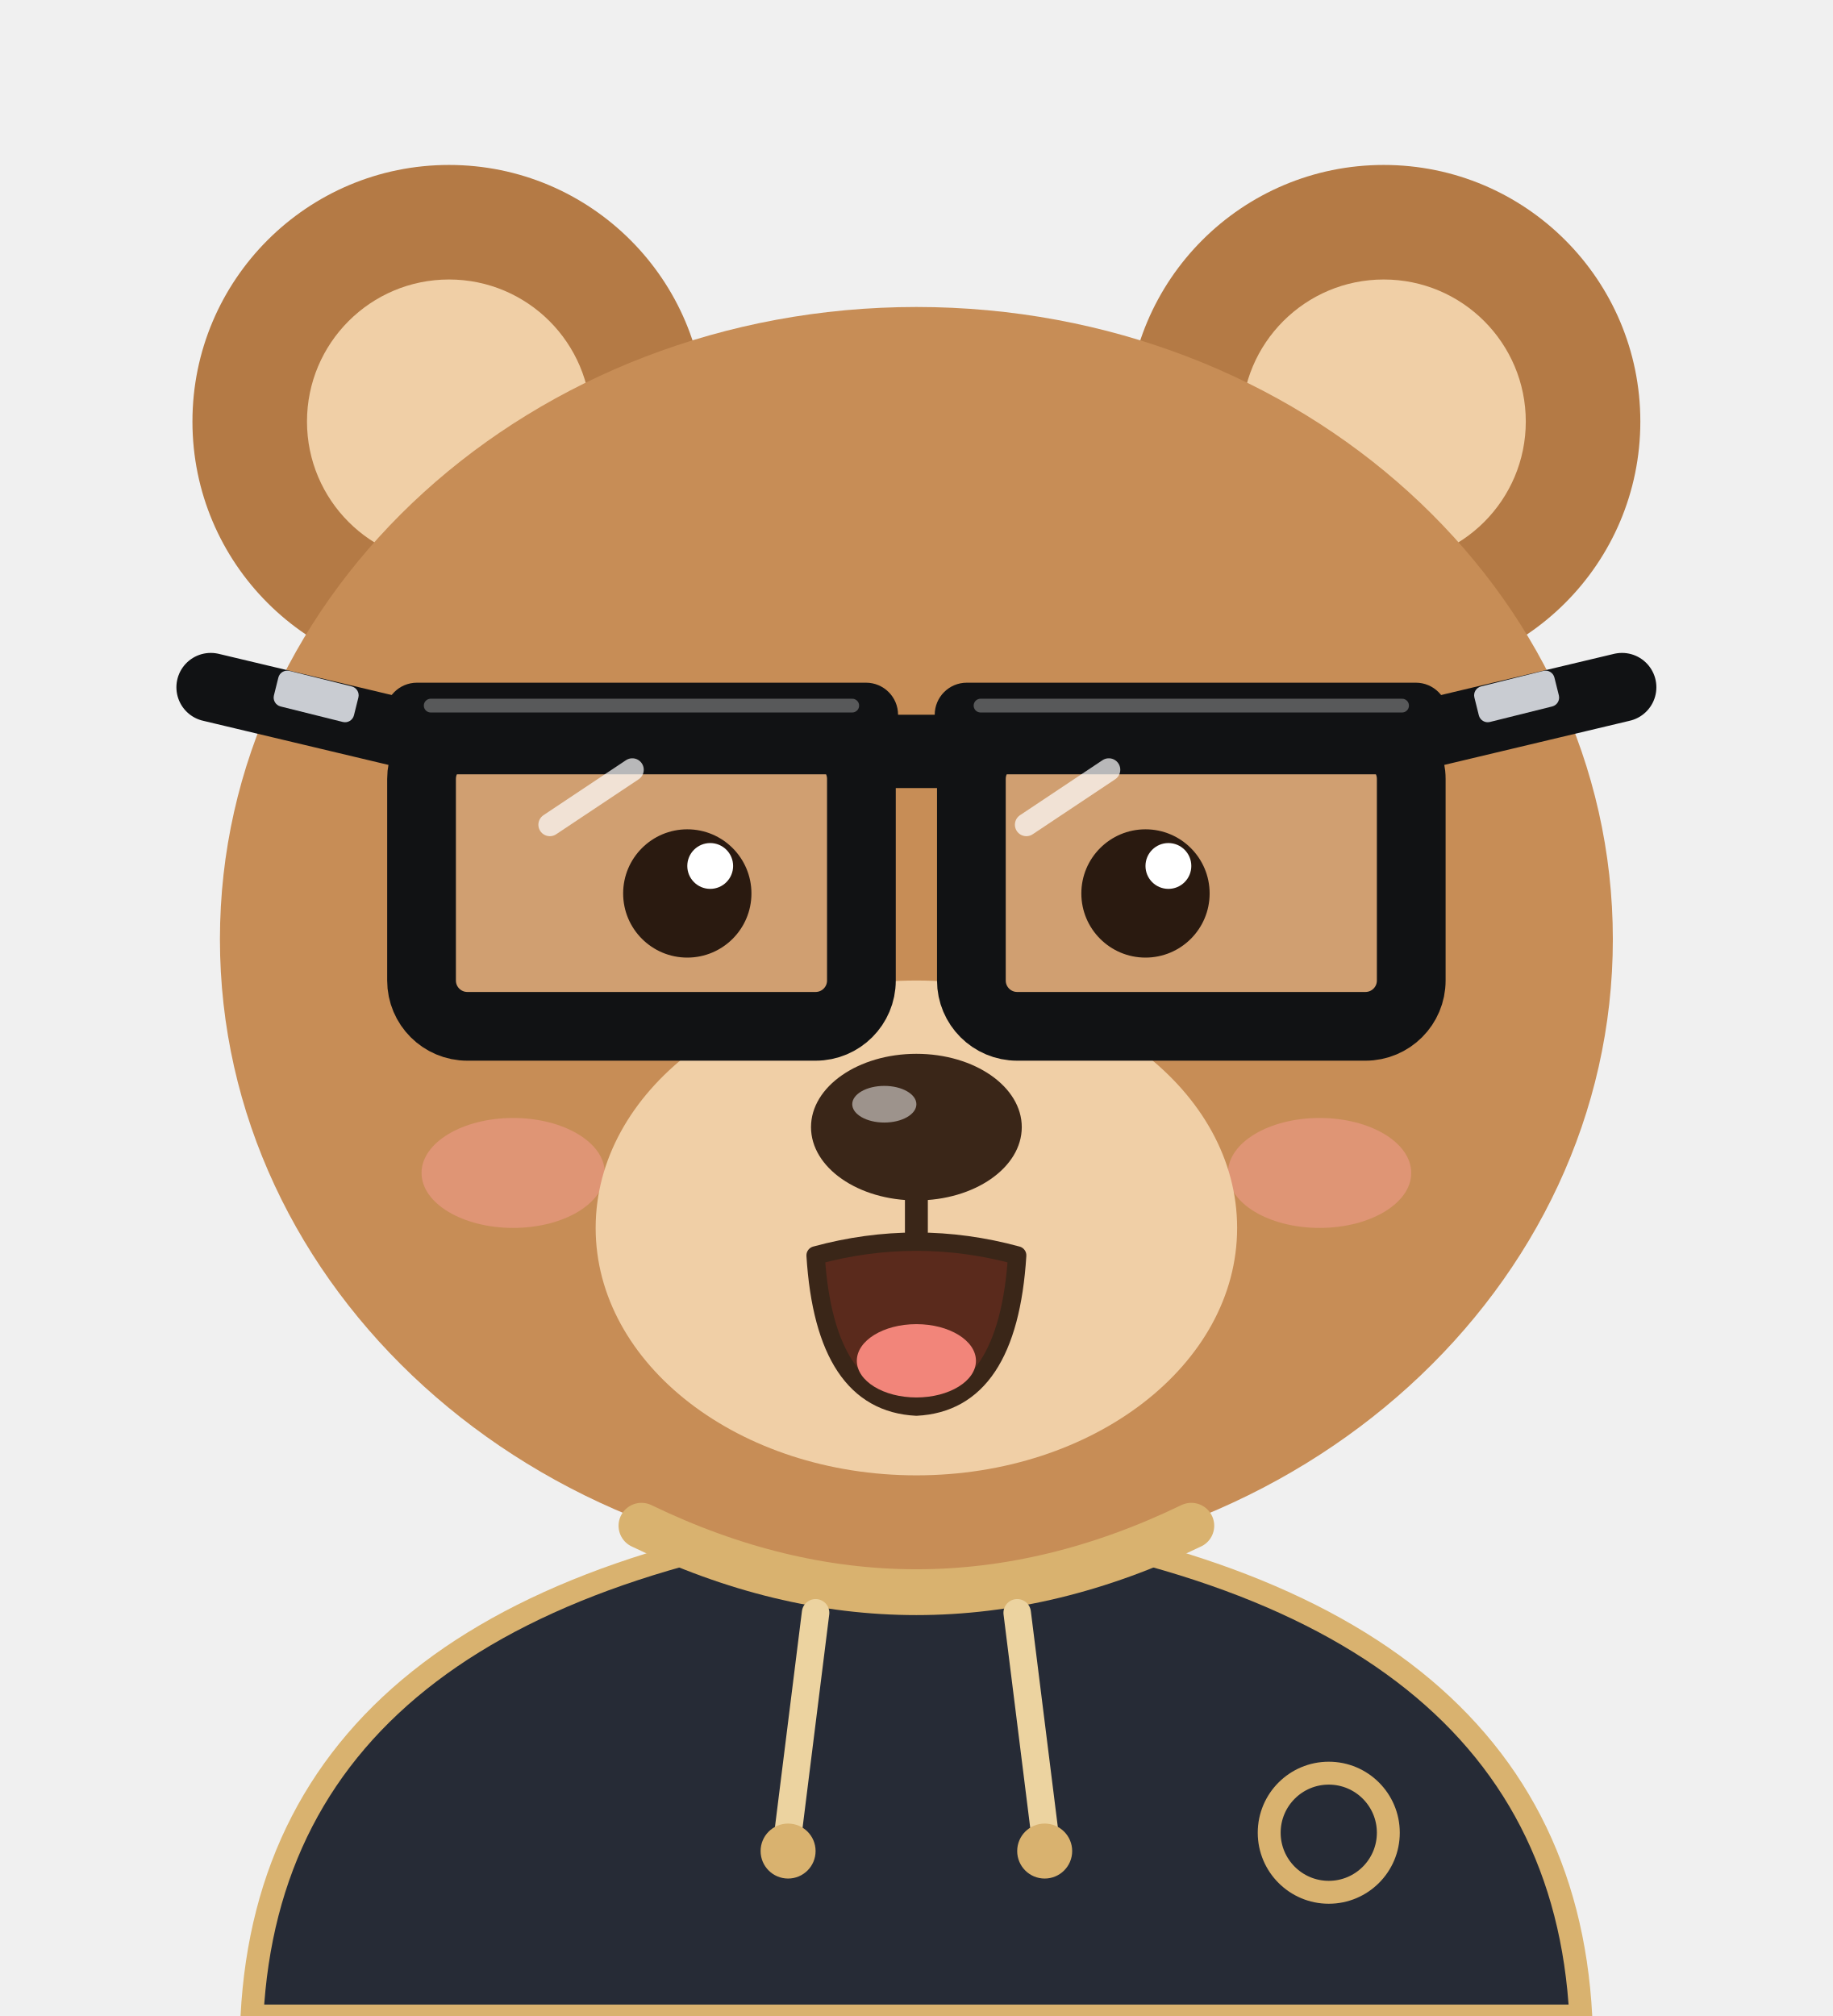
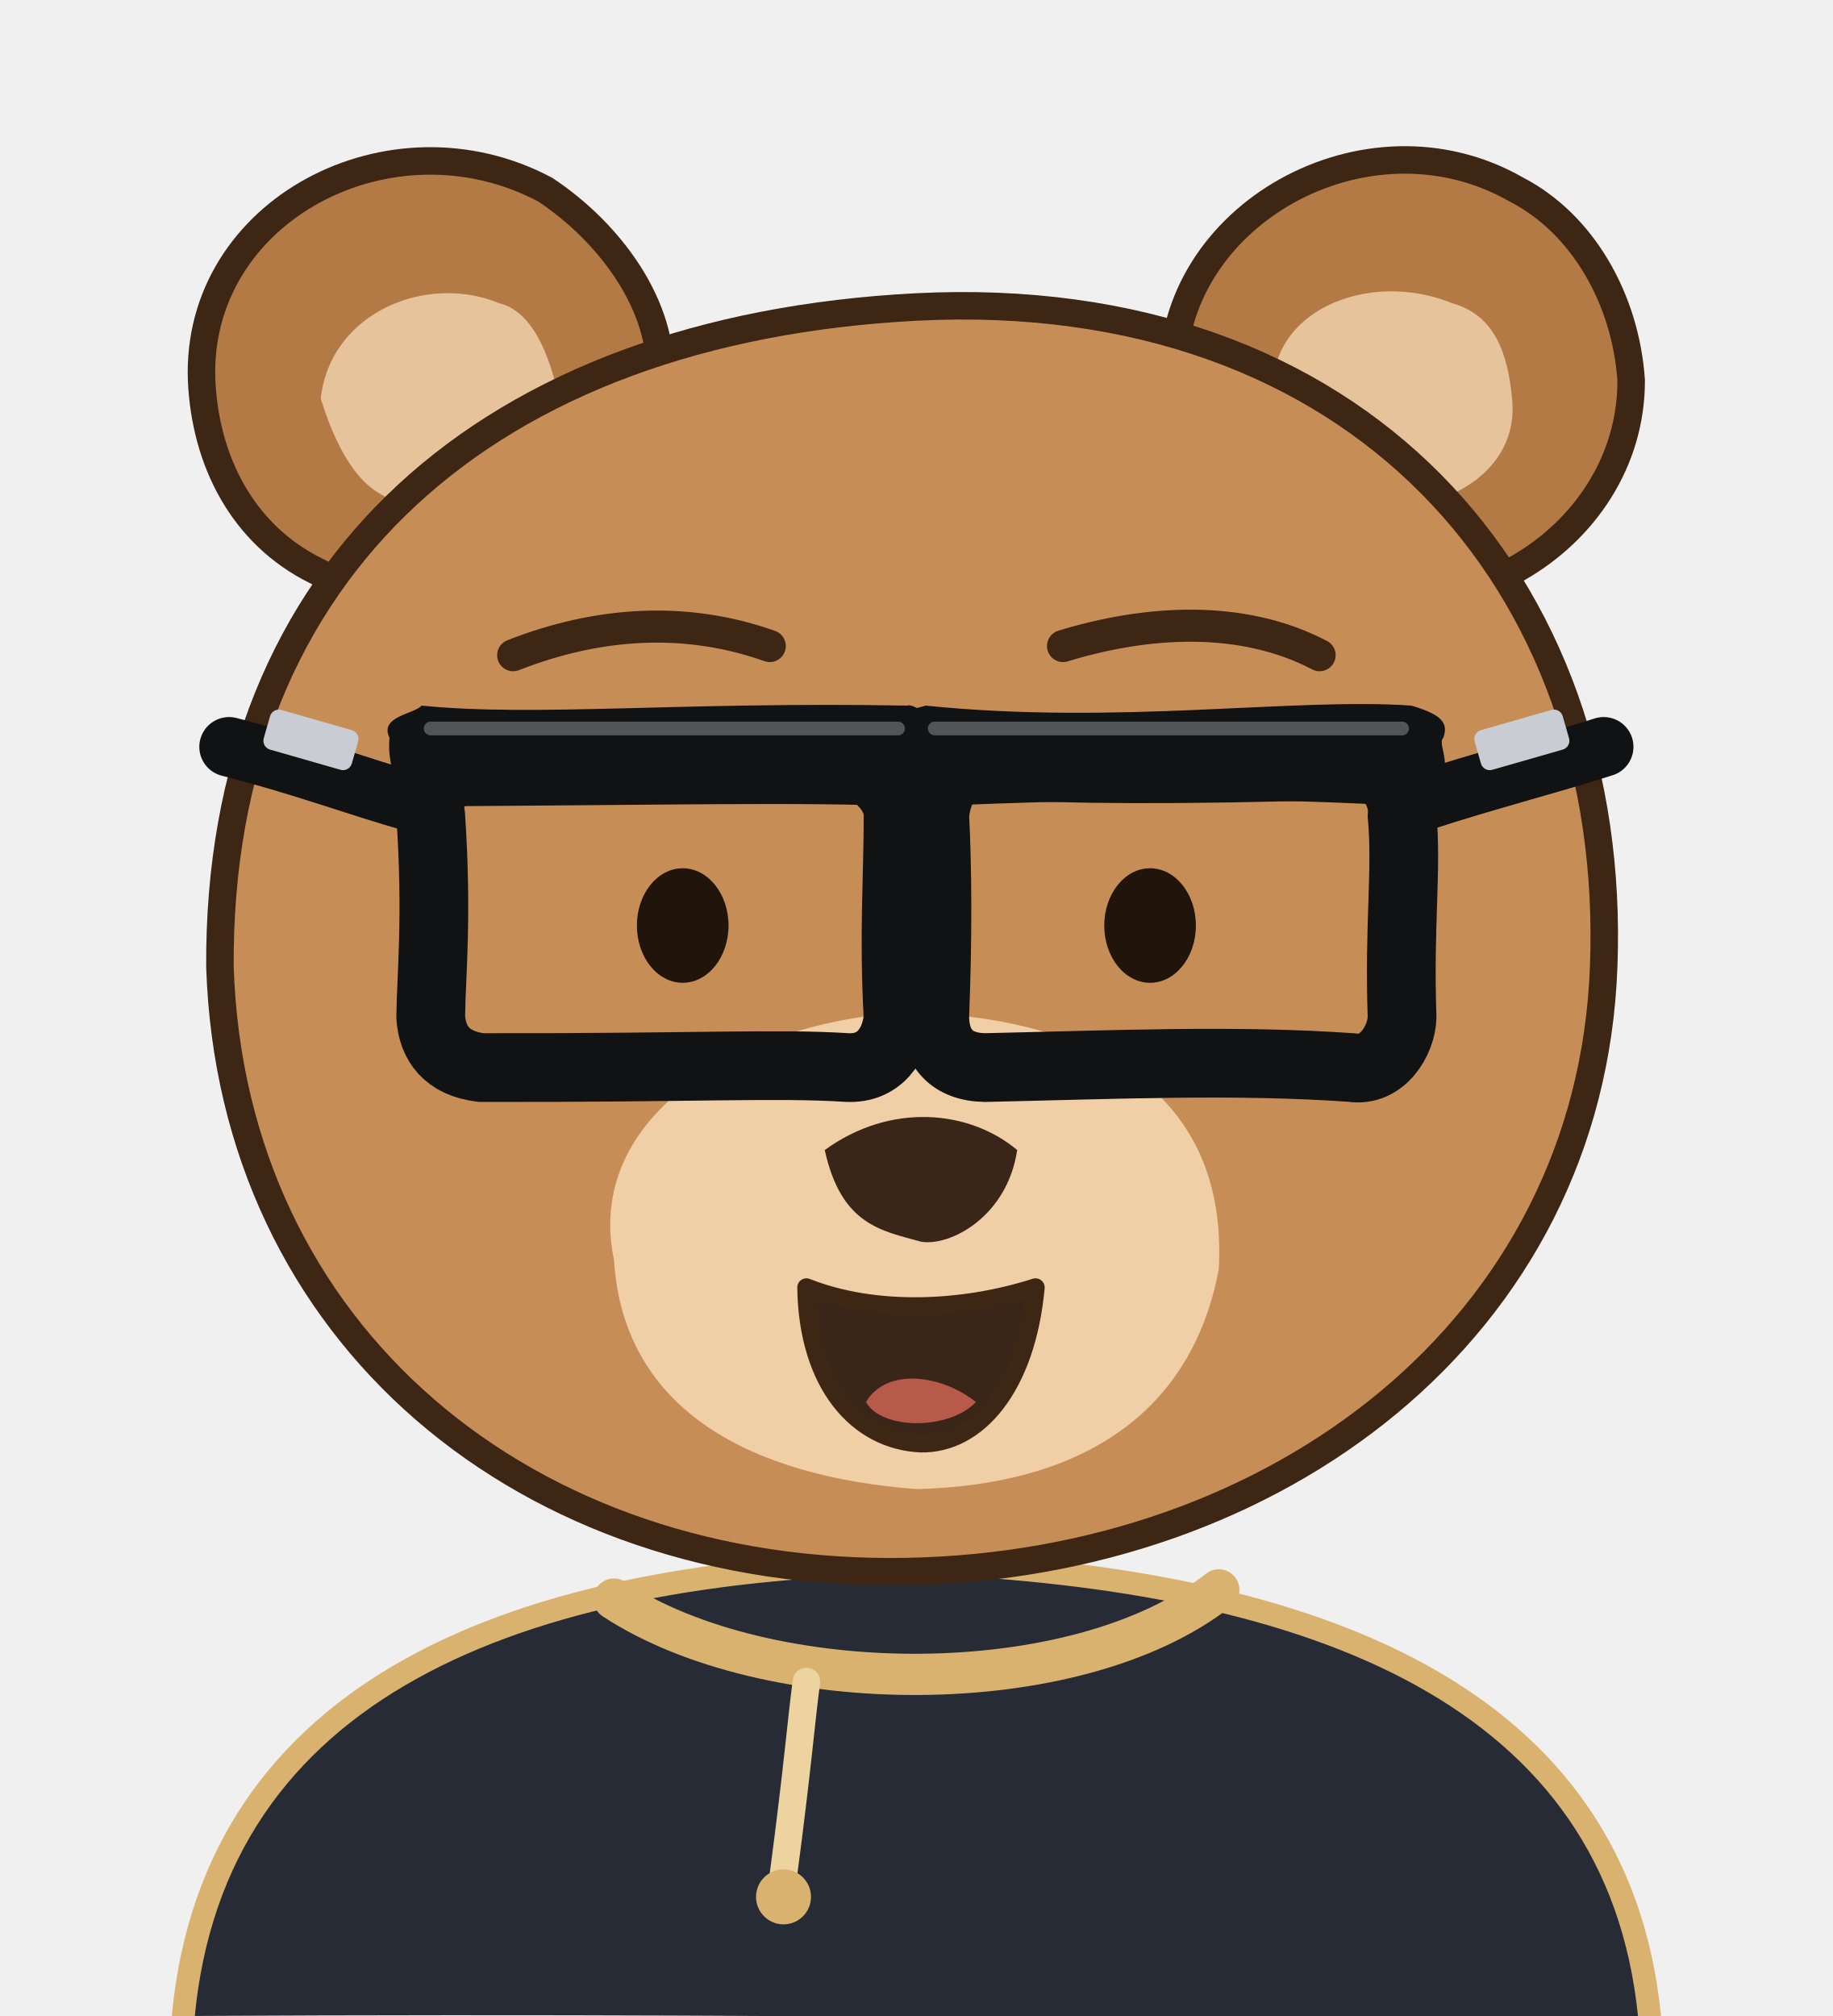
<svg xmlns="http://www.w3.org/2000/svg" viewBox="0 0 400 440" width="800" height="880">
  <style>
    .oreille { transform-box: fill-box; transform-origin: 50% 88%; animation: oreille 7s ease-in-out infinite; }
    .oreille.droite { animation-delay: 0.18s; }
    .oeil { transform-box: fill-box; transform-origin: 50% 50%; animation: cligne 5.2s infinite; }
    @keyframes cligne { 0%, 92%, 100% { transform: scaleY(1); } 95.5% { transform: scaleY(0.08); } }
    @keyframes oreille { 0%, 84%, 100% { transform: rotate(0deg); } 89% { transform: rotate(-8deg); } 94% { transform: rotate(5deg); } }
    @media (prefers-reduced-motion: reduce) { .oreille, .oeil { animation: none; } }
  </style>
-   <g class="oreille">
-     <circle cx="98" cy="92" r="56" fill="#b47a45" />
-     <circle cx="98" cy="92" r="31" fill="#f0cfa6" />
+   <g transform="translate(-56 -51)">
+     <path d="M96 491 C102 420.4, 169.8 395.8, 256 392 C342.4 396, 407.7 422.2, 416 491 C338 493.1, 261.4 490.1, 96 491" fill="#262b36" />
+     <path d="M96 491 C102.8 419.6, 168.4 393.3, 256 392 M256 392 C343.4 395.6, 409 421, 416 491" fill="none" stroke="#d9b26f" stroke-width="5" stroke-linecap="round" stroke-linejoin="round" />
+     <path d="M190 400 C223.4 422, 290.9 422.5, 322 398" fill="none" stroke="#d9b26f" stroke-width="9" stroke-linecap="round" stroke-linejoin="round" />
+     <path d="M232 418 C230.8 427.1, 230.1 436.6, 227 460" fill="none" stroke="#ecd3a0" stroke-width="6" stroke-linecap="round" stroke-linejoin="round" />
+     <circle cx="227" cy="465" r="6" fill="#d9b26f" />
+     <g class="oreille">
+       <g>
+         <path d="M100 134 C101.9 96.1, 138.8 75, 175 92.4 C190.3 100.9, 201 113.8, 200 134 C200.1 170.7, 158.3 191.9, 125 175.6 C112 169.3, 97.3 154.1, 100 134 C100 134, 100 134, 100 134" fill="#b47a45" />
+         <path d="M100 134 C98.6 96.9, 141.4 74.5, 175 92.4 M175 92.4 C189.2 101.8, 201.1 118, 200 134 M200 134 C200.9 170.6, 158.2 192.9, 125 175.6 M125 175.6 C109 167.7, 100.8 151.7, 100 134 M100 134 C100 134, 100 134, 100 134" fill="none" stroke="#3d2614" stroke-width="6" stroke-linecap="round" stroke-linejoin="round" />
+       </g>
+       <path d="M126 138 C128.1 119.1, 149.2 110.6, 165 117.2 C173.3 119.2, 176.6 131.5, 178 138 C179.1 157.6, 158.6 170.6, 139 158.8 C131.8 154.8, 127.9 144, 126 138 C126 138, 126 138, 126 138" fill="#e6c39a" />
+     </g>
+     <g class="oreille droite">
+       <g>
+         <path d="M312 134 C308.8 97.2, 350.6 71.6, 387 92.4 C403.9 101, 412.9 113.9, 412 134 C413.1 168.4, 367.3 195.6, 337 175.6 C323.6 169.6, 309.7 148.6, 312 134 C312 134, 312 134, 312 134" fill="#b47a45" />
+         <path d="M312 134 C310.9 98.1, 354.3 73.6, 387 92.4 M387 92.4 C401.5 99.9, 410.8 116.4, 412 134 M412 134 C412.1 169.4, 370.9 194.1, 337 175.6 M337 175.6 C320.9 167.2, 311.3 152.4, 312 134 M312 134 C312 134, 312 134, 312 134" fill="none" stroke="#3d2614" stroke-width="6" stroke-linecap="round" stroke-linejoin="round" />
+       </g>
+       <path d="M334 138 C331.9 119.2, 354.4 109.6, 373 117.2 C382.2 119.8, 385.1 128.1, 386 138 C388.1 157.2, 363.3 166.8, 347 158.8 C338.8 156.4, 333.5 145.9, 334 138 C334 138, 334 138, 334 138" fill="#e6c39a" />
+     </g>
+     <g>
+       <path d="M256 118 C354.8 111.7, 408.1 180.1, 406 262 C400.7 340, 335.5 395, 254 394 C170.1 397.9, 103 342.7, 104 262 C100.3 174.5, 164.6 121.2, 256 118 C256 118, 256 118, 256 118" fill="#c78d56" />
+       <path d="M256 118 C352.3 113.1, 409.2 177.9, 406 262 M406 262 C403.1 341, 334.5 392.5, 254 394 M254 394 C170.7 395.6, 106.6 342.1, 104 262 M104 262 C103.5 174.5, 162.9 122.8, 256 118 M256 118 C256 118, 256 118, 256 118" fill="none" stroke="#3d2614" stroke-width="6" stroke-linecap="round" stroke-linejoin="round" />
+     </g>
+     <path d="M190 326 C183 292.5, 222.3 272.5, 256 272 C295 273.4, 324.1 289.7, 322 328 C315.8 361, 290 375.2, 256 376 C220.6 373.3, 192.1 359.3, 190 326 C190 326, 190 326, 190 326" fill="#f0cfa6" />
+     <path d="M168 194 C186.6 186.7, 205.7 185.5, 224 192" fill="none" stroke="#3d2614" stroke-width="7" stroke-linecap="round" stroke-linejoin="round" />
+     <path d="M288 192 C306.3 186.4, 327 185.1, 344 194" fill="none" stroke="#3d2614" stroke-width="7" stroke-linecap="round" stroke-linejoin="round" />
+     <g class="oeil">
+       <ellipse cx="205" cy="253" rx="10" ry="12.5" fill="#21140b" />
+       <ellipse cx="307" cy="253" rx="10" ry="12.5" fill="#21140b" />
+     </g>
+     <path d="M161 218 C190.1 216.4, 215.6 218.5, 241 218 M241 218 C247.4 218.6, 252.1 224.3, 252 229 M252 229 C252 243.1, 251 254.5, 252 273 M252 273 C251.5 279, 247.9 284.3, 241 284 M241 284 C225.3 283, 207.6 284.1, 161 284 M161 284 C153.5 283.1, 150.4 278.7, 150 273 M150 273 C150.1 264, 151.5 251.2, 150 229 M150 229 C148.7 222.2, 155.4 217.6, 161 218 M161 218 C161 218, 161 218, 161 218" fill="none" stroke="#111214" stroke-width="15" stroke-linecap="round" stroke-linejoin="round" />
+     <path d="M271 218 C290.4 218.9, 311.3 219.2, 351 218 M351 218 C357.9 216.5, 362.6 223.8, 362 229 M362 229 C363.1 240.9, 361.3 252.7, 362 273 M362 273 C361.9 278, 357.7 285.1, 351 284 M351 284 C325.6 282.2, 298.7 283.4, 271 284 M271 284 C263.5 283.9, 260.1 279.5, 260 273 M260 273 C260.7 255.6, 260.6 240.4, 260 229 M260 229 C260.6 222, 264.7 216.7, 271 218 M271 218 C271 218, 271 218, 271 218" fill="none" stroke="#111214" stroke-width="15" stroke-linecap="round" stroke-linejoin="round" />
+     <path d="M148 205 C173 207.5, 204.3 204.1, 254 205 C255.4 204.3, 262 209, 261 212 C259.9 215.2, 259.9 218.9, 261 220 C262.2 223.8, 259.4 224.4, 254 227 C231.2 226, 202.7 226.7, 148 227 C144.5 227.3, 139.4 223.1, 141 220 C142 217.5, 140.6 217.4, 141 212 C138.7 207.3, 146.6 206.8, 148 205 C148 205, 148 205, 148 205" fill="#111214" />
+     <path d="M258 205 C300 209.3, 338.3 203.2, 364 205 C370.5 206.9, 372.2 208.7, 371 212 C369.8 213.2, 372.2 216.4, 371 220 C369.9 224.9, 367.3 228.6, 364 227 C333.7 225.1, 301.5 225.1, 258 227 C252.7 227.6, 247.8 221.9, 251 220 C251.3 218.4, 251.7 216.2, 251 212 C249.9 206, 253.6 206.4, 258 205 C258 205, 258 205, 258 205" fill="#111214" />
+     <path d="M252 214 C255.4 214.1, 258 213.4, 260 214 C261.7 213.2, 264.5 215.3, 263 217 C262.2 219.1, 263.5 221.2, 263 225 C261.4 228.5, 263.6 228.6, 260 228 C258.5 228.6, 255.4 228.3, 252 228 C250.3 229.7, 248.7 226.8, 249 225 C249.5 223, 249.3 220.8, 249 217 C247.6 213.7, 251.1 212, 252 214 C252 214, 252 214, 252 214" fill="#111214" />
+     <path d="M146 226 C134.7 222.9, 122.8 218.3, 106 214" fill="none" stroke="#111214" stroke-width="13" stroke-linecap="round" stroke-linejoin="round" />
+     <path d="M366 226 C380.3 221.3, 394.2 217.8, 406 214" fill="none" stroke="#111214" stroke-width="13" stroke-linecap="round" stroke-linejoin="round" />
+     <rect x="114" y="208" width="20" height="9" rx="2" fill="#c9ccd2" transform="rotate(16 124 212)" />
+     <rect x="378" y="208" width="20" height="9" rx="2" fill="#c9ccd2" transform="rotate(-16 388 212)" />
+     <path d="M150 210 L252 210 M260 210 L362 210" fill="none" stroke="#ffffff" stroke-opacity="0.28" stroke-width="3" stroke-linecap="round" />
+     <path d="M236 302 C250.3 291.6, 267.5 293.2, 278 302 C275.8 316.7, 263.2 323.1, 257 322 C248.4 319.6, 239.6 318.4, 236 302 C236 302, 236 302, 236 302" fill="#3a2618" />
+     <g>
+       <path d="M232 332 C247.5 336.7, 266 335.1, 282 332 C279.4 353.2, 270.2 364.8, 257 366 C242.3 367.8, 234.9 355, 232 332 C232 332, 232 332, 232 332" fill="#3a2618" />
+       <path d="M232 332 C247.2 338, 266.4 337, 282 332 M282 332 C280 353.8, 269.3 366.2, 257 366 M257 366 C243.1 365.4, 232.3 353.1, 232 332 M232 332 C232 332, 232 332, 232 332" fill="none" stroke="#3d2614" stroke-width="4" stroke-linecap="round" stroke-linejoin="round" />
+     </g>
+     <path d="M245 357 C249.4 349.5, 261.3 350.9, 269 357 C263.1 363.2, 248.4 363.1, 245 357 C245 357, 245 357, 245 357" fill="#b85a4a" />
  </g>
-   <g class="oreille droite">
-     <circle cx="302" cy="92" r="56" fill="#b47a45" />
-     <circle cx="302" cy="92" r="31" fill="#f0cfa6" />
-   </g>
-   <path d="M55 440 Q60 345 200 330 Q340 345 345 440 Z" fill="#262b36" stroke="#d9b26f" stroke-width="5" stroke-linejoin="round" />
-   <ellipse cx="200" cy="205" rx="152" ry="138" fill="#c78d56" />
-   <path d="M140 333 Q200 362 260 333" fill="none" stroke="#d9b26f" stroke-width="10" stroke-linecap="round" />
-   <path d="M178 352 L172 400" stroke="#ecd3a0" stroke-width="6" stroke-linecap="round" />
-   <path d="M222 352 L228 400" stroke="#ecd3a0" stroke-width="6" stroke-linecap="round" />
-   <circle cx="172" cy="404" r="6" fill="#d9b26f" />
-   <circle cx="228" cy="404" r="6" fill="#d9b26f" />
-   <circle cx="290" cy="400" r="13" fill="none" stroke="#d9b26f" stroke-width="5" />
-   <ellipse cx="112" cy="256" rx="20" ry="12" fill="#f29a8e" opacity="0.55" />
-   <ellipse cx="288" cy="256" rx="20" ry="12" fill="#f29a8e" opacity="0.55" />
-   <ellipse cx="200" cy="268" rx="70" ry="54" fill="#f0cfa6" />
-   <rect x="92" y="160" width="96" height="64" rx="10" fill="#ffffff" fill-opacity="0.16" />
-   <rect x="212" y="160" width="96" height="64" rx="10" fill="#ffffff" fill-opacity="0.16" />
-   <g class="oeil">
-     <circle cx="150" cy="195" r="14" fill="#2a1a10" />
-     <circle cx="250" cy="195" r="14" fill="#2a1a10" />
-     <circle cx="155" cy="189" r="5" fill="#ffffff" />
-     <circle cx="255" cy="189" r="5" fill="#ffffff" />
-   </g>
-   <rect x="92" y="160" width="96" height="64" rx="10" fill="none" stroke="#111214" stroke-width="15" />
-   <rect x="212" y="160" width="96" height="64" rx="10" fill="none" stroke="#111214" stroke-width="15" />
-   <rect x="84" y="149" width="112" height="20" rx="7" fill="#111214" />
-   <rect x="204" y="149" width="112" height="20" rx="7" fill="#111214" />
-   <rect x="190" y="156" width="20" height="16" rx="3" fill="#111214" />
-   <path d="M88 160 L46 150" stroke="#111214" stroke-width="15" stroke-linecap="round" />
-   <path d="M312 160 L354 150" stroke="#111214" stroke-width="15" stroke-linecap="round" />
-   <rect x="60" y="148" width="18" height="8" rx="2" fill="#c9ccd2" transform="rotate(14 69 152)" />
-   <rect x="322" y="148" width="18" height="8" rx="2" fill="#c9ccd2" transform="rotate(-14 331 152)" />
-   <path d="M94 154 L186 154" stroke="#ffffff" stroke-opacity="0.3" stroke-width="3" stroke-linecap="round" />
-   <path d="M214 154 L306 154" stroke="#ffffff" stroke-opacity="0.3" stroke-width="3" stroke-linecap="round" />
-   <path d="M120 180 L138 168" stroke="#ffffff" stroke-opacity="0.7" stroke-width="5" stroke-linecap="round" />
-   <path d="M224 180 L242 168" stroke="#ffffff" stroke-opacity="0.7" stroke-width="5" stroke-linecap="round" />
-   <ellipse cx="200" cy="246" rx="23" ry="16" fill="#3a2618" />
-   <ellipse cx="193" cy="241" rx="7" ry="4" fill="#ffffff" opacity="0.5" />
-   <path d="M200 261 L200 271" stroke="#3a2618" stroke-width="5" stroke-linecap="round" />
-   <path d="M178 274 Q200 268 222 274 Q220 306 200 307 Q180 306 178 274 Z" fill="#5a2a1c" stroke="#3a2618" stroke-width="4" stroke-linejoin="round" />
-   <ellipse cx="200" cy="297" rx="13" ry="8" fill="#f2857a" />
</svg>
